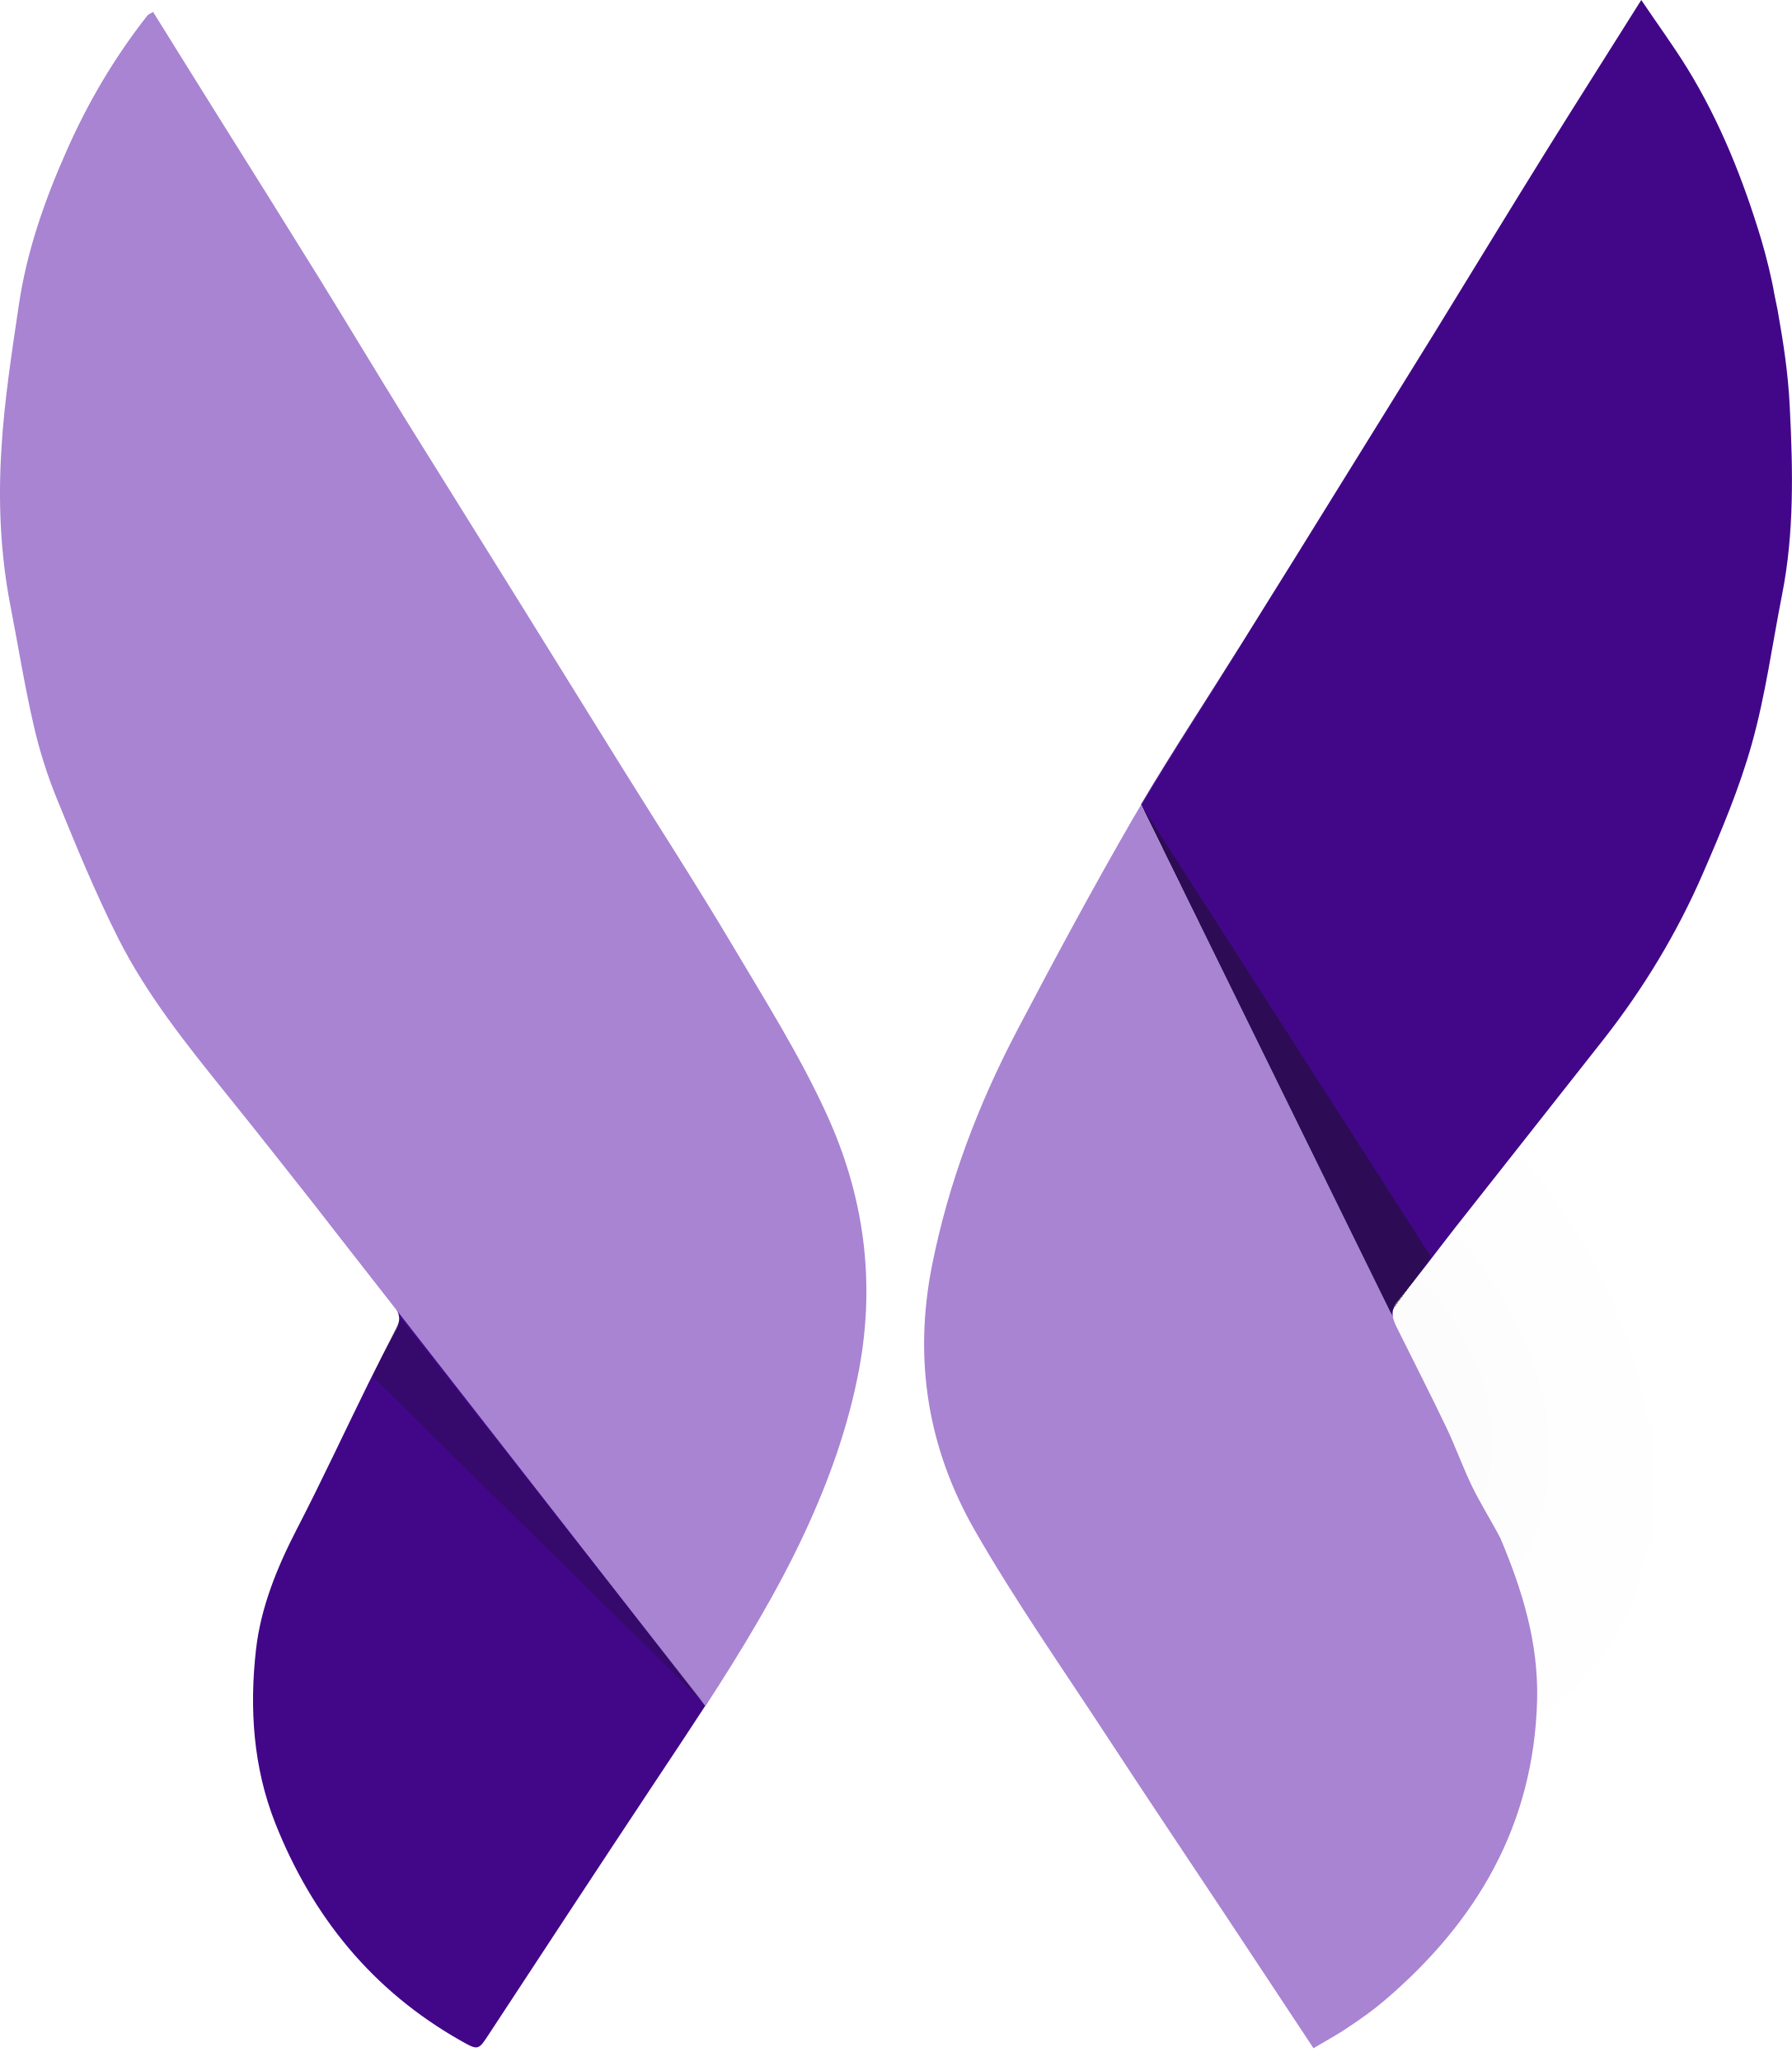
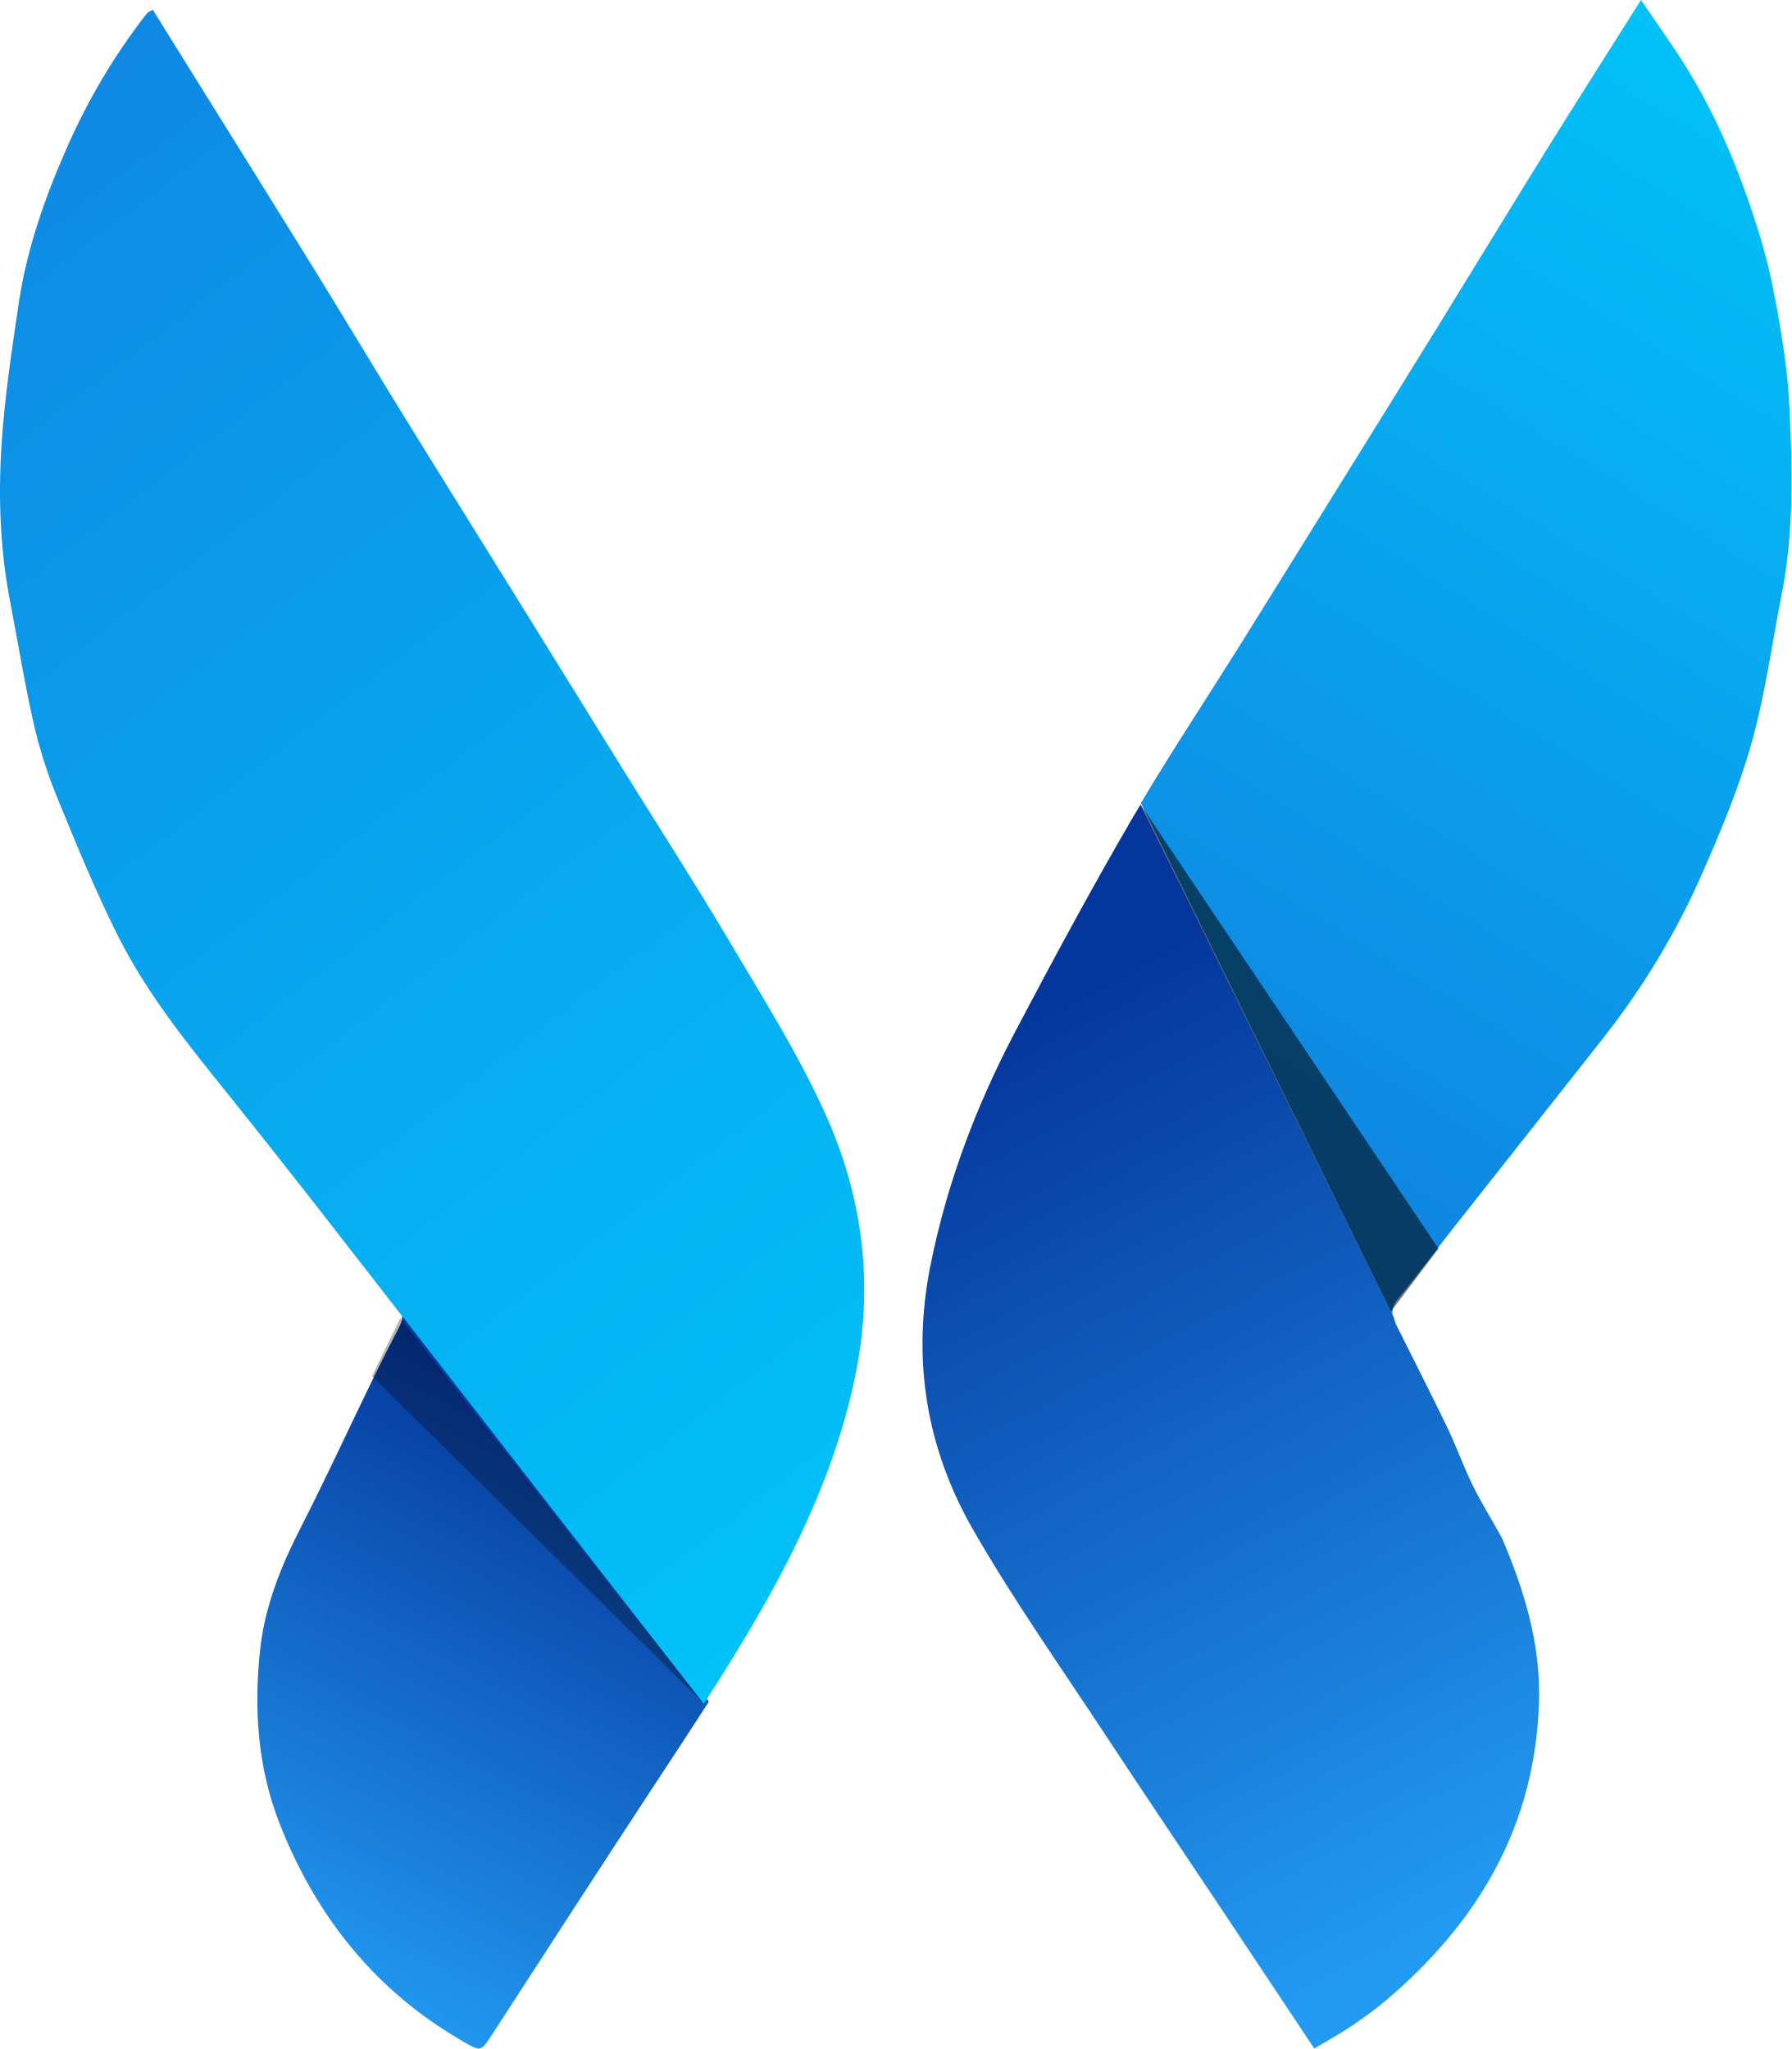
- <svg xmlns="http://www.w3.org/2000/svg" width="40" height="46" viewBox="0 0 40 46" fill="none">
-   <path d="M7.049 26.926C7.633 27.67 8.216 28.415 8.8 29.154C8.929 29.315 8.945 29.47 8.849 29.652C8.634 30.059 8.425 30.466 8.222 30.878C7.686 31.966 7.177 33.064 6.62 34.14C6.181 34.992 5.822 35.876 5.715 36.813C5.565 38.125 5.651 39.443 6.144 40.691C6.969 42.774 8.313 44.429 10.278 45.543C10.686 45.773 10.675 45.768 10.937 45.366C12.153 43.513 13.369 41.66 14.595 39.812C14.997 39.207 15.404 38.596 15.8 37.986L7.049 26.926Z" fill="#420789" />
-   <path d="M18.452 24.867C17.858 23.566 17.086 22.339 16.352 21.102C15.56 19.768 14.714 18.461 13.894 17.144C13.096 15.858 12.298 14.573 11.5 13.288C10.691 11.991 9.883 10.695 9.074 9.394C8.415 8.328 7.772 7.257 7.114 6.191C6.364 4.981 5.609 3.775 4.853 2.57C4.377 1.81 3.905 1.049 3.418 0.267C3.343 0.31 3.311 0.321 3.289 0.348C2.561 1.274 1.966 2.281 1.49 3.358C0.997 4.466 0.595 5.613 0.419 6.818C0.263 7.873 0.097 8.933 0.033 9.999C-0.042 11.161 0.006 12.334 0.226 13.486C0.403 14.391 0.547 15.307 0.756 16.207C0.885 16.769 1.061 17.321 1.281 17.856C1.704 18.895 2.132 19.934 2.636 20.936C3.273 22.2 4.157 23.303 5.046 24.407C5.721 25.242 6.385 26.088 7.049 26.929L15.747 38.08C16.54 36.859 17.349 35.531 17.965 34.203C18.506 33.04 18.934 31.846 19.175 30.571C19.55 28.573 19.277 26.667 18.452 24.867Z" fill="#A884D2" />
-   <path d="M39.952 9.084C39.915 8.328 39.813 7.67 39.679 6.915C39.658 6.802 39.631 6.69 39.609 6.572C39.545 6.191 39.422 5.709 39.315 5.345C38.913 4.012 38.399 2.721 37.665 1.526C37.355 1.023 37.001 0.541 36.637 0C35.898 1.178 35.207 2.26 34.527 3.353C33.697 4.686 32.882 6.031 32.057 7.37C31.399 8.436 30.735 9.501 30.076 10.567C29.283 11.847 28.491 13.127 27.692 14.402C26.953 15.586 26.182 16.753 25.47 17.953L31.093 29.404C31.072 29.286 31.093 29.168 31.201 29.04C31.64 28.51 32.047 27.958 32.47 27.417C33.579 26.008 34.693 24.6 35.801 23.191C36.69 22.056 37.435 20.824 38.008 19.506C38.42 18.558 38.828 17.594 39.106 16.598C39.411 15.511 39.561 14.381 39.781 13.267C40.054 11.885 40.022 10.482 39.952 9.084Z" fill="#420789" />
-   <g opacity="0.55" filter="url(#filter0_d_376_423)">
-     <path d="M31.027 29.321L31.946 28.054L25.473 17.961L31.027 29.321Z" fill="#121212" fill-opacity="0.8" shape-rendering="crispEdges" />
+ <svg xmlns="http://www.w3.org/2000/svg" width="1744" height="1995" viewBox="0 0 1744 1995" fill="none">
+   <path d="M1505.46 145.951C1469.32 204.15 1433.75 262.704 1397.79 321.011C1369.09 367.53 1340.2 413.926 1311.37 460.349C1276.77 516.066 1242.24 571.818 1207.51 627.437C1175.29 679.006 1141.7 729.76 1110.66 782.008L1355.86 1280.82C1354.85 1275.63 1355.83 1270.57 1360.48 1264.96C1379.58 1241.93 1397.34 1217.8 1415.86 1194.28C1464.22 1132.85 1512.84 1071.6 1561.13 1010.11C1599.95 960.677 1632.25 907.075 1657.37 849.614C1675.43 808.3 1693.09 766.319 1705.17 723.028C1718.4 675.607 1725.03 626.344 1734.5 577.873C1746.3 517.456 1744.92 456.275 1741.83 395.427C1740.15 362.425 1735.68 333.829 1729.94 301.031C1729.07 296.045 1727.78 291.121 1726.95 286.125C1724.2 269.673 1718.86 248.616 1714.07 232.79C1696.48 174.68 1674.15 118.389 1642.16 66.493C1628.59 44.477 1613.32 23.509 1597.43 0C1565.13 51.214 1535 98.4 1505.46 145.951Z" fill="url(#paint0_linear_248_6348)" />
+   <g opacity="0.55">
+     <path d="M1352.42 1278.99L1400.3 1215.7L1110.23 783.28L1352.42 1278.99Z" fill="black" />
  </g>
-   <path d="M32.855 33.165C32.646 32.731 32.486 32.276 32.277 31.842C31.913 31.082 31.532 30.337 31.157 29.582C31.131 29.523 31.109 29.47 31.099 29.416L25.475 17.965C26.187 16.765 26.958 15.603 27.698 14.414C26.889 15.71 26.037 16.98 25.271 18.303C24.377 19.851 23.531 21.425 22.701 23.005C21.833 24.66 21.174 26.395 20.805 28.243C20.387 30.348 20.713 32.324 21.753 34.145C22.658 35.725 23.707 37.22 24.704 38.746C25.582 40.09 26.476 41.419 27.36 42.752C28.008 43.733 28.662 44.718 29.32 45.714C29.599 45.548 29.861 45.409 30.102 45.243C30.375 45.061 30.649 44.868 30.9 44.654C32.968 42.892 34.237 40.733 34.312 37.948C34.344 36.668 33.985 35.501 33.493 34.333C33.289 33.942 33.048 33.562 32.855 33.165Z" fill="#A884D2" />
-   <path opacity="0.3" d="M15.707 38.008L8.943 29.422L8.311 30.719L15.707 38.008Z" fill="#121212" fill-opacity="0.8" />
+   <path d="M1356.45 1271.38C1357.6 1269.89 1358.94 1268.39 1360.95 1266.83C1358.95 1268.39 1357.57 1269.89 1356.45 1271.38Z" fill="url(#paint1_linear_248_6348)" />
+   <path d="M1101.4 798.258C1062.13 865.675 1025.14 934.465 988.777 1003.5C950.697 1075.79 921.857 1151.32 905.747 1232.06C887.423 1323.86 901.693 1410.06 947.408 1489.65C987.011 1558.57 1033.12 1623.83 1076.86 1690.38C1115.35 1748.91 1154.58 1806.96 1193.42 1865.26C1221.95 1908.08 1250.4 1950.96 1279.33 1994.49C1291.48 1987.27 1302.96 1981.08 1313.73 1973.85C1325.73 1965.81 1337.65 1957.46 1348.65 1948.14C1439.32 1871.34 1495.02 1776.97 1498.14 1655.56C1499.58 1599.68 1483.78 1548.66 1462.24 1497.81C1452.96 1480.65 1442.43 1464.14 1433.85 1446.66C1424.59 1427.8 1417.55 1407.88 1408.44 1388.95C1392.53 1355.87 1375.71 1323.22 1359.41 1290.33C1358.16 1287.81 1357.4 1285.38 1356.93 1282.99L1110.33 783.406C1140.65 732.578 1173.39 683.161 1204.94 633.036C1170.31 688.053 1134.1 742.132 1101.4 798.258Z" fill="url(#paint2_linear_248_6348)" />
+   <path d="M386.848 1269.76C392.295 1276.74 393.051 1283.54 388.91 1291.49C379.656 1309.24 370.571 1327.1 361.814 1345.11C338.672 1392.71 316.576 1440.86 292.45 1487.95C273.379 1525.18 257.919 1564.03 253.347 1605.17C246.952 1662.62 250.605 1720.38 272.004 1775.06C307.73 1866.37 365.856 1938.84 450.995 1987.77C468.538 1997.86 468.21 1997.6 479.578 1980.05C532.19 1898.85 584.737 1817.6 637.848 1736.74C655.338 1710.11 672.891 1683.52 690.051 1656.7L311.016 1172.12C336.283 1204.68 361.49 1237.28 386.848 1269.76Z" fill="url(#paint3_linear_248_6348)" />
+   <path d="M143.11 12.922C111.479 53.317 85.607 97.232 64.948 144.152C43.607 192.632 26.082 242.513 18.279 295.101C11.434 341.2 4.406 387.461 1.44 433.906C-1.793 484.668 0.166 535.678 9.899 586C17.553 625.607 23.915 665.506 32.873 704.813C38.44 729.26 46.253 753.471 55.743 776.68C74.236 821.932 92.803 867.318 114.682 910.96C142.345 966.164 180.855 1014.31 219.484 1062.29C248.855 1098.77 277.826 1135.58 306.712 1172.45L685.102 1658.92C719.467 1605.69 754.692 1547.57 781.476 1489.81C805.008 1439.07 823.629 1386.97 834.097 1331.42C850.458 1244.52 838.409 1161.34 802.624 1082.71C776.758 1025.86 743.202 972.397 711.256 918.507C676.718 860.253 640.038 803.282 604.341 745.723C569.57 689.643 534.9 633.513 500.119 577.44C465 520.821 429.658 464.341 394.695 407.621C366.075 361.196 338.068 314.391 309.446 267.964C276.902 215.164 243.98 162.594 211.219 109.926C190.578 76.745 169.933 43.568 148.706 9.446C145.552 11.367 143.954 11.843 143.11 12.922Z" fill="url(#paint4_linear_248_6348)" />
+   <g opacity="0.3">
+     <path d="M684.531 1658.04L389.638 1283.35L362.136 1339.93L684.531 1658.04Z" fill="black" />
+   </g>
  <defs>
-     <filter id="filter0_d_376_423" x="20.015" y="17.961" width="17.389" height="22.275" filterUnits="userSpaceOnUse" color-interpolation-filters="sRGB">
-       <feFlood flood-opacity="0" result="BackgroundImageFix" />
-       <feColorMatrix in="SourceAlpha" type="matrix" values="0 0 0 0 0 0 0 0 0 0 0 0 0 0 0 0 0 0 127 0" result="hardAlpha" />
-       <feOffset dy="5.458" />
-       <feGaussianBlur stdDeviation="2.729" />
-       <feComposite in2="hardAlpha" operator="out" />
-       <feColorMatrix type="matrix" values="0 0 0 0 0 0 0 0 0 0 0 0 0 0 0 0 0 0 0.25 0" />
-       <feBlend mode="normal" in2="BackgroundImageFix" result="effect1_dropShadow_376_423" />
-       <feBlend mode="normal" in="SourceGraphic" in2="effect1_dropShadow_376_423" result="shape" />
-     </filter>
+     <linearGradient id="paint0_linear_248_6348" x1="1198.83" y1="1121.87" x2="1838.06" y2="86.581" gradientUnits="userSpaceOnUse">
+       <stop stop-color="#1085E2" />
+       <stop offset="1" stop-color="#01C5F9" />
+     </linearGradient>
+     <linearGradient id="paint1_linear_248_6348" x1="1068.93" y1="928.463" x2="1376.47" y2="1840.65" gradientUnits="userSpaceOnUse">
+       <stop stop-color="#05369C" />
+       <stop offset="1" stop-color="#229AF1" />
+     </linearGradient>
+     <linearGradient id="paint2_linear_248_6348" x1="1029.64" y1="970.256" x2="1487.14" y2="1828.48" gradientUnits="userSpaceOnUse">
+       <stop stop-color="#05369C" />
+       <stop offset="1" stop-color="#229AF1" />
+     </linearGradient>
+     <linearGradient id="paint3_linear_248_6348" x1="531.059" y1="1353.96" x2="246.461" y2="1904" gradientUnits="userSpaceOnUse">
+       <stop stop-color="#05369C" />
+       <stop offset="1" stop-color="#229AF1" />
+     </linearGradient>
+     <linearGradient id="paint4_linear_248_6348" x1="-143.411" y1="107.433" x2="957.163" y2="1541.09" gradientUnits="userSpaceOnUse">
+       <stop stop-color="#1085E2" />
+       <stop offset="1" stop-color="#01C5F9" />
+     </linearGradient>
  </defs>
</svg>
